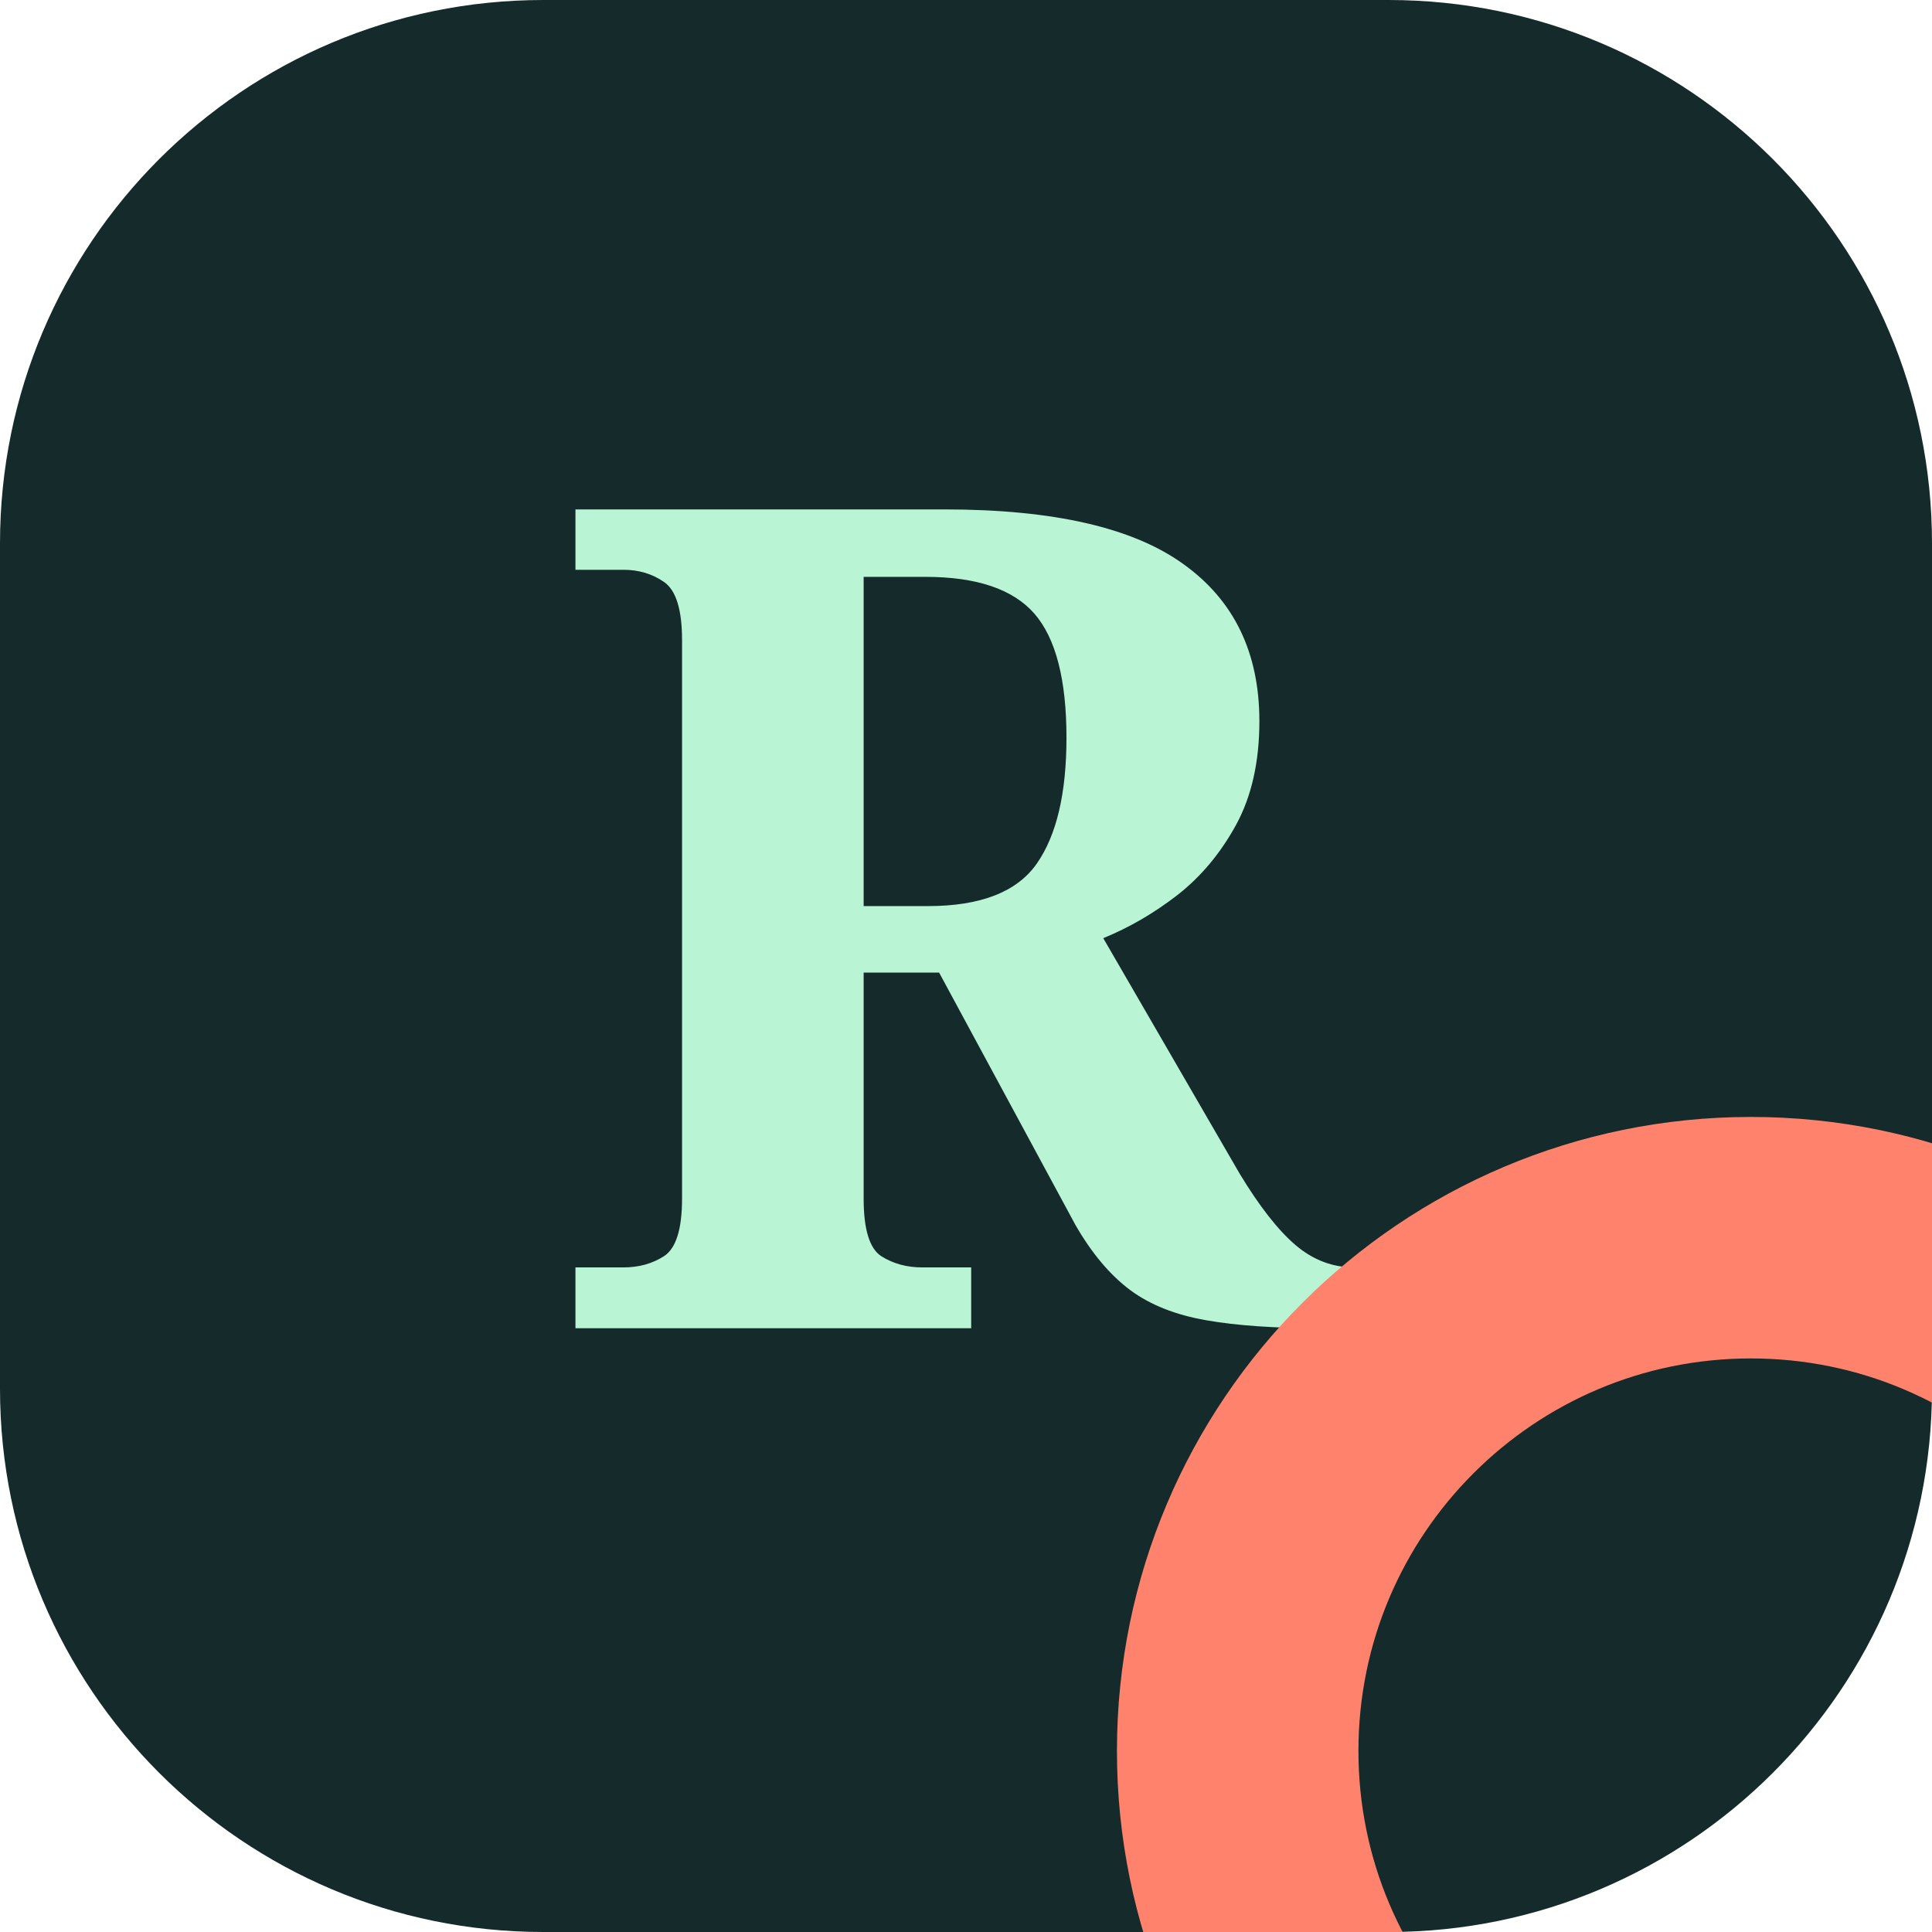
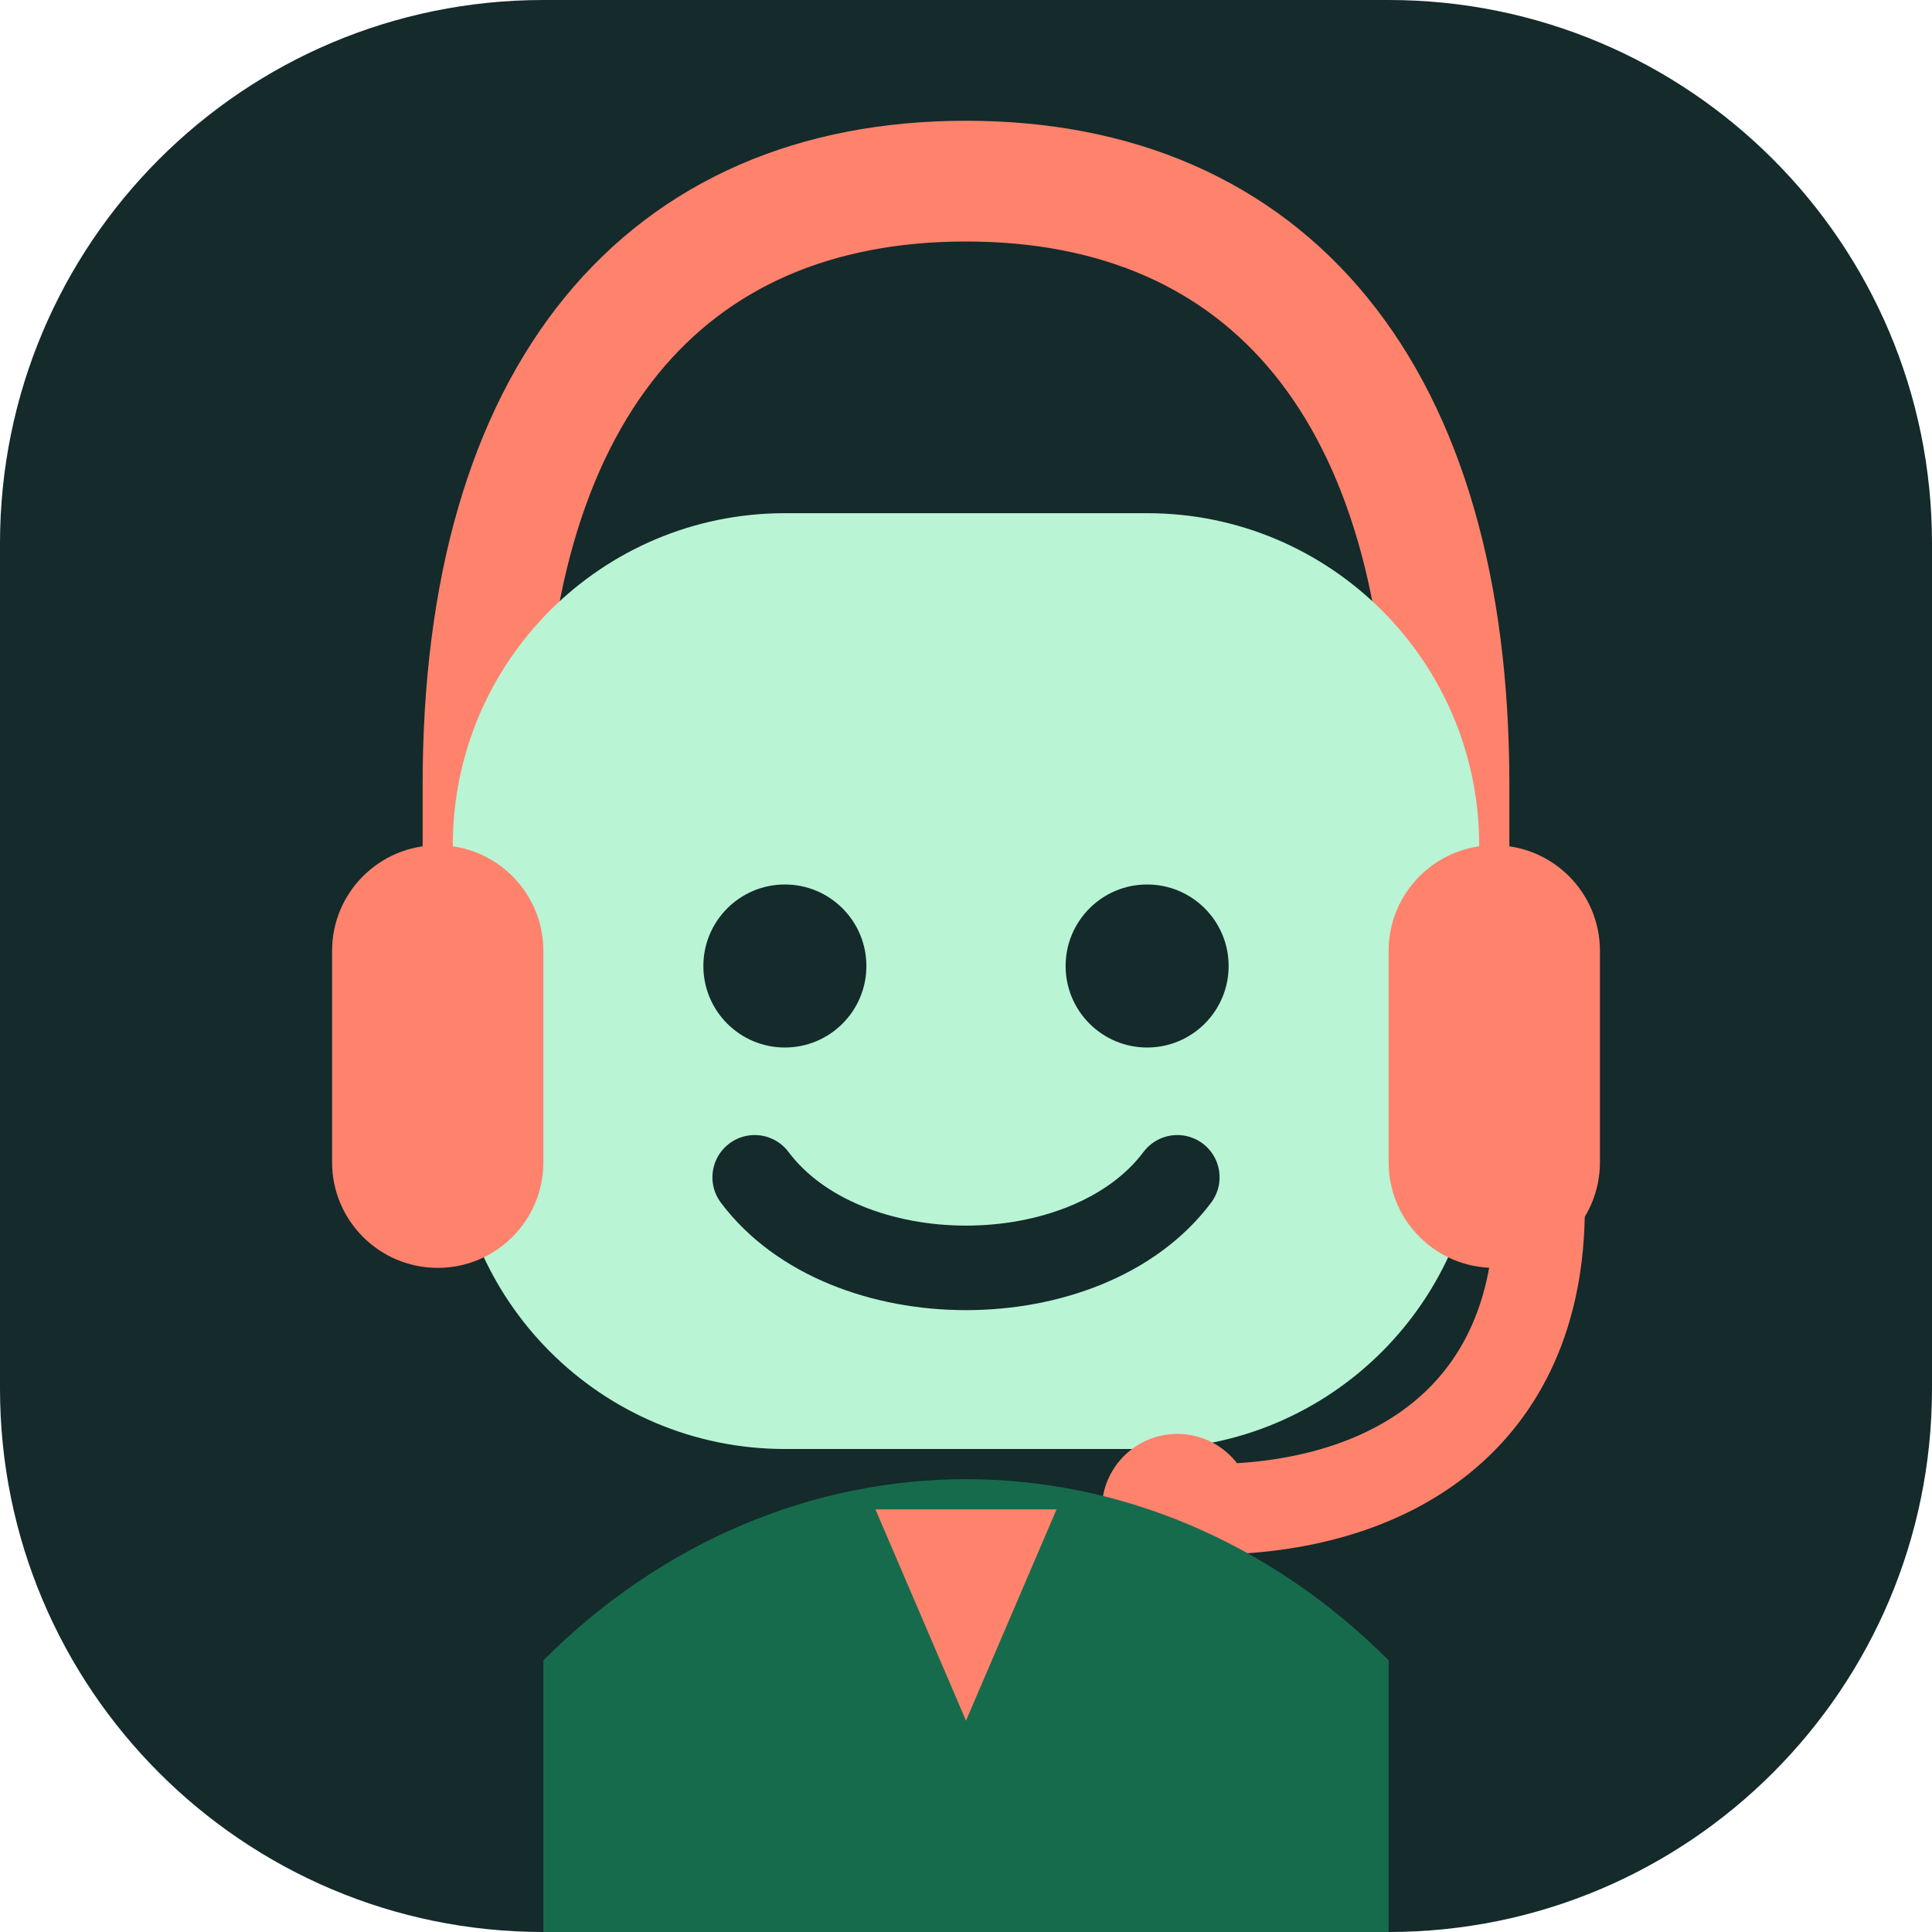
<svg xmlns="http://www.w3.org/2000/svg" viewBox="0 0 64 64" role="img" aria-labelledby="title">
  <rect width="64" height="64" rx="18" fill="#142a2b" />
-   <text x="18" y="44" fill="#b9f4d5" font-family="Georgia,serif" font-size="38" font-weight="700">R</text>
-   <circle cx="58" cy="58" r="17" fill="none" stroke="#ff826c" stroke-width="8" />
+   <path d="M16 31v-5C16 13 22 6 32 6s16 7 16 20v5" fill="none" stroke="#ff826c" stroke-width="4" stroke-linecap="round" />
+   <rect x="15" y="17" width="34" height="31" rx="11" fill="#b9f4d5" />
+   <rect x="11" y="28" width="7" height="14" rx="3.5" fill="#ff826c" />
+   <rect x="46" y="28" width="7" height="14" rx="3.5" fill="#ff826c" />
+   <circle cx="26" cy="32" r="2.7" fill="#142a2b" />
+   <circle cx="38" cy="32" r="2.7" fill="#142a2b" />
+   <path d="M25 39c3 4 11 4 14 0" fill="none" stroke="#142a2b" stroke-width="2.8" stroke-linecap="round" />
+   <path d="M51 40c0 7-5 10-11 10" fill="none" stroke="#ff826c" stroke-width="3" stroke-linecap="round" />
+   <circle cx="39" cy="50" r="2.5" fill="#ff826c" />
+   <path d="M18 55c4-4 9-6 14-6s10 2 14 6v9H18z" fill="#176b4d" />
+   <path d="m29 50 3 7 3-7z" fill="#ff826c" />
</svg>
